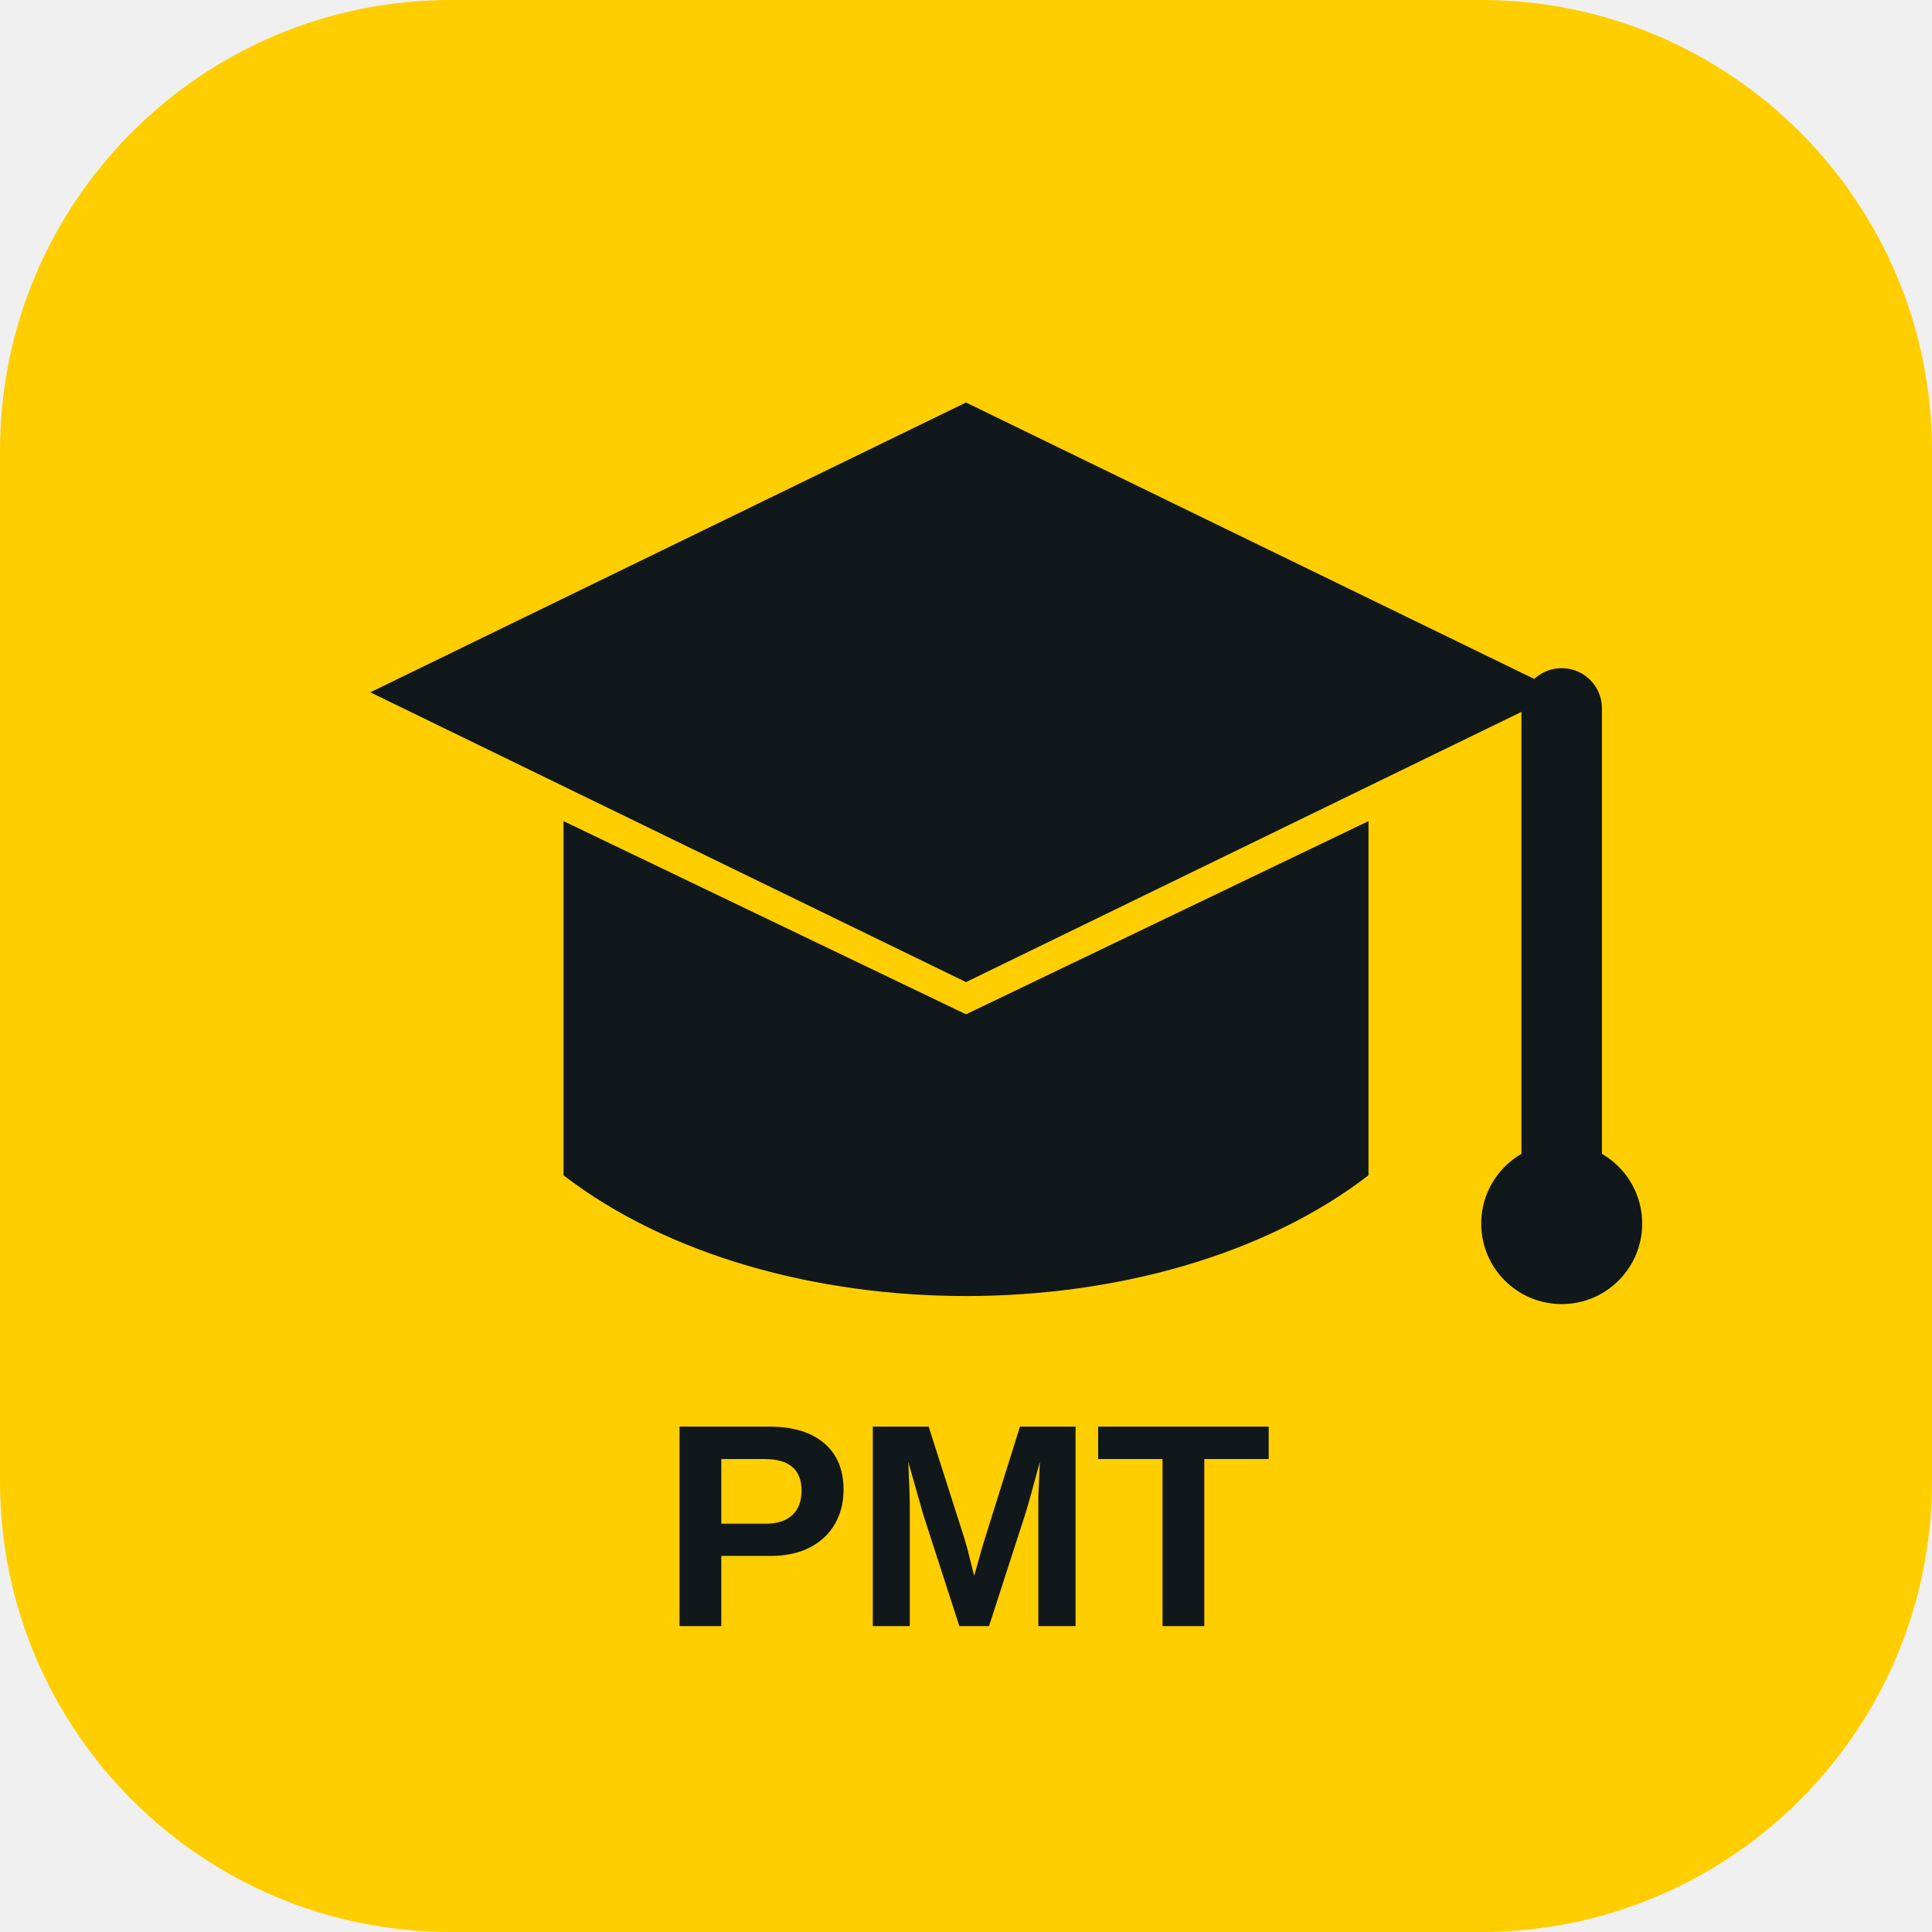
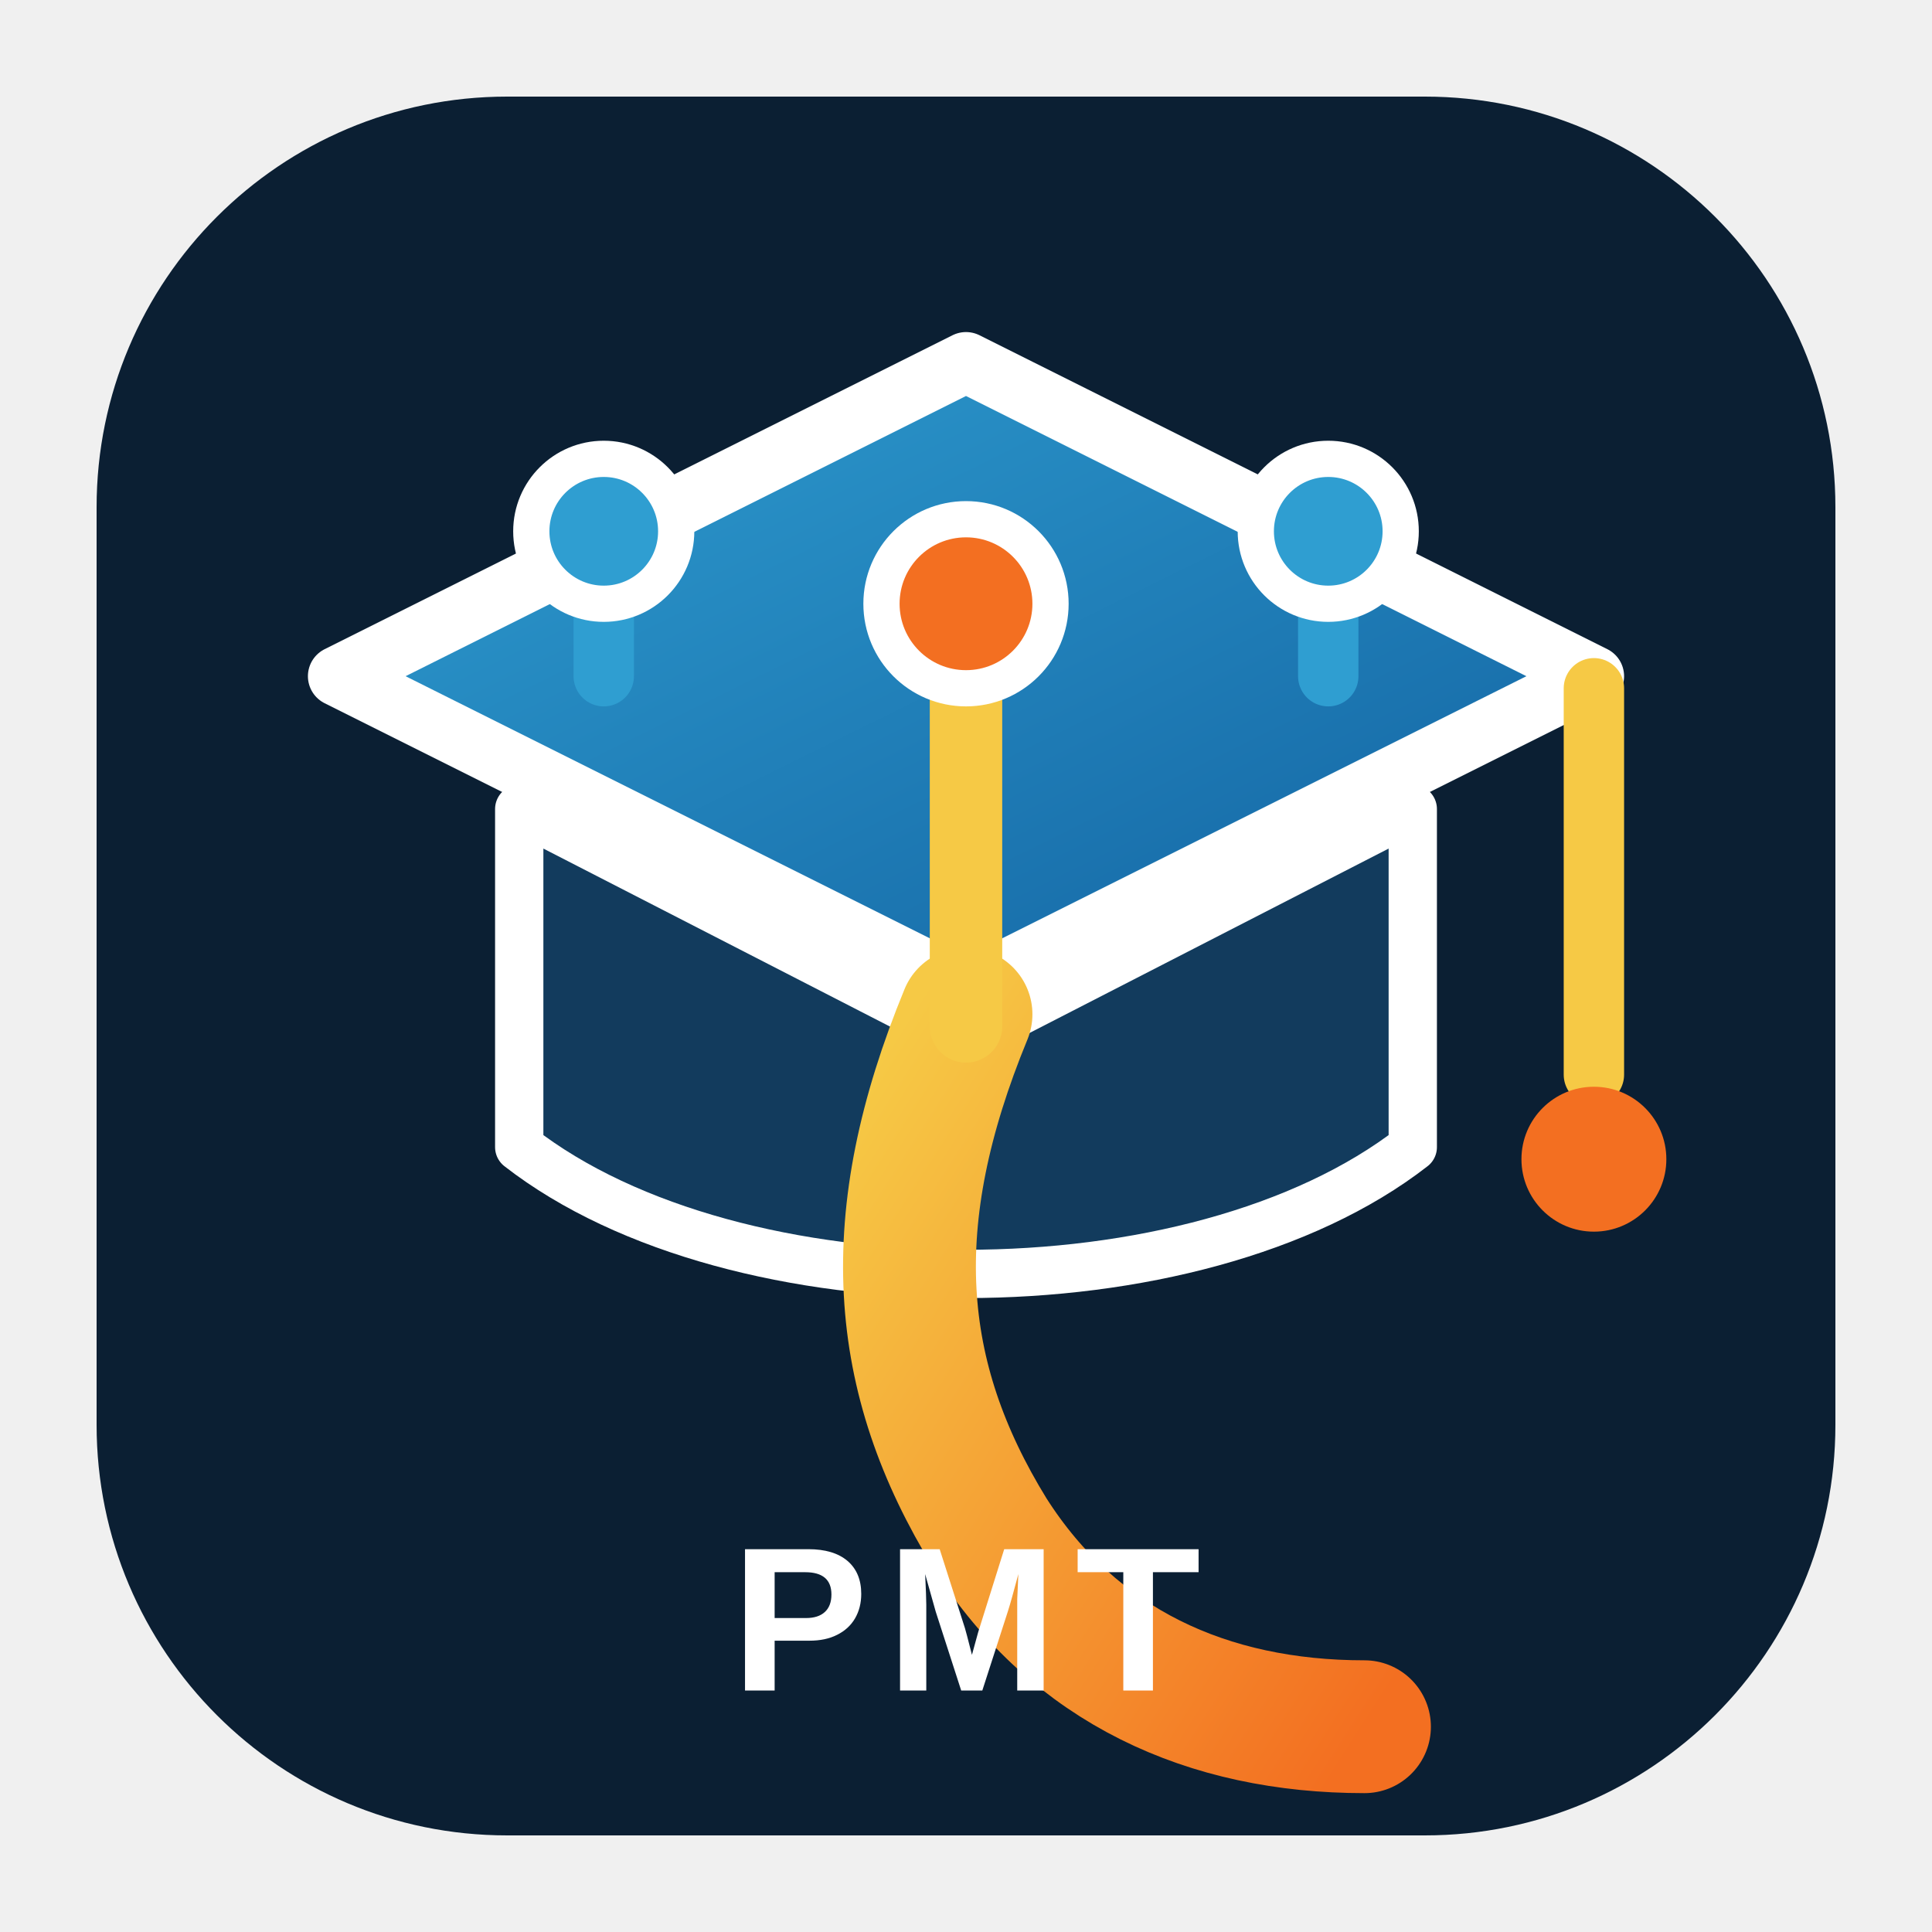
- <svg xmlns="http://www.w3.org/2000/svg" viewBox="0 0 120 120" role="img" aria-labelledby="title desc">
-   <rect width="120" height="120" rx="28" fill="#ffce00" />
-   <path d="M23 43 60 25l37 18-37 18-37-18Z" fill="#11181b" />
-   <path d="M35 51v22c13 10 37 10 50 0V51L60 63 35 51Z" fill="#11181b" />
-   <path d="M97 44v28" stroke="#11181b" stroke-width="5" stroke-linecap="round" />
-   <circle cx="97" cy="76" r="5" fill="#11181b" />
-   <text x="60" y="101" text-anchor="middle" font-family="Arial,sans-serif" font-size="18" font-weight="900" fill="#11181b">PMT</text>
+ <svg xmlns="http://www.w3.org/2000/svg" viewBox="0 0 160 160" role="img" aria-labelledby="title desc">
+   <defs>
+     <linearGradient id="cap" x1="0" y1="0" x2="1" y2="1">
+       <stop offset="0" stop-color="#2f9ed1" />
+       <stop offset="1" stop-color="#1261a0" />
+     </linearGradient>
+     <linearGradient id="path" x1="0" y1="0" x2="1" y2="1">
+       <stop offset="0" stop-color="#f6c945" />
+       <stop offset="1" stop-color="#f36f21" />
+     </linearGradient>
+   </defs>
+   <rect x="8" y="8" width="144" height="144" rx="34" fill="#0b1f33" />
+   <path d="M28 56 80 30l52 26-52 26-52-26Z" fill="url(#cap)" stroke="#fff" stroke-width="5" stroke-linejoin="round" />
+   <path d="M43 67v28c18 14 56 14 74 0V67L80 86 43 67Z" fill="#123b5d" stroke="#fff" stroke-width="4" stroke-linejoin="round" />
+   <path d="M80 84c-7 17-6 30 2 43 7 11 18 16 31 16" fill="none" stroke="url(#path)" stroke-width="11" stroke-linecap="round" />
+   <path d="M80 85V57" stroke="#f6c945" stroke-width="6" stroke-linecap="round" />
+   <circle cx="80" cy="50" r="7" fill="#f36f21" stroke="#fff" stroke-width="3" />
+   <path d="M50 56v-9M110 56v-9" stroke="#2f9ed1" stroke-width="5" stroke-linecap="round" />
+   <circle cx="50" cy="44" r="6" fill="#2f9ed1" stroke="#fff" stroke-width="3" />
+   <circle cx="110" cy="44" r="6" fill="#2f9ed1" stroke="#fff" stroke-width="3" />
+   <path d="M132 57v32" stroke="#f6c945" stroke-width="5" stroke-linecap="round" />
+   <circle cx="132" cy="96" r="6" fill="#f36f21" />
+   <text x="80" y="140" text-anchor="middle" font-family="Raleway,Arial,sans-serif" font-size="17" font-weight="900" letter-spacing="1.5" fill="#fff">PMT</text>
</svg>
